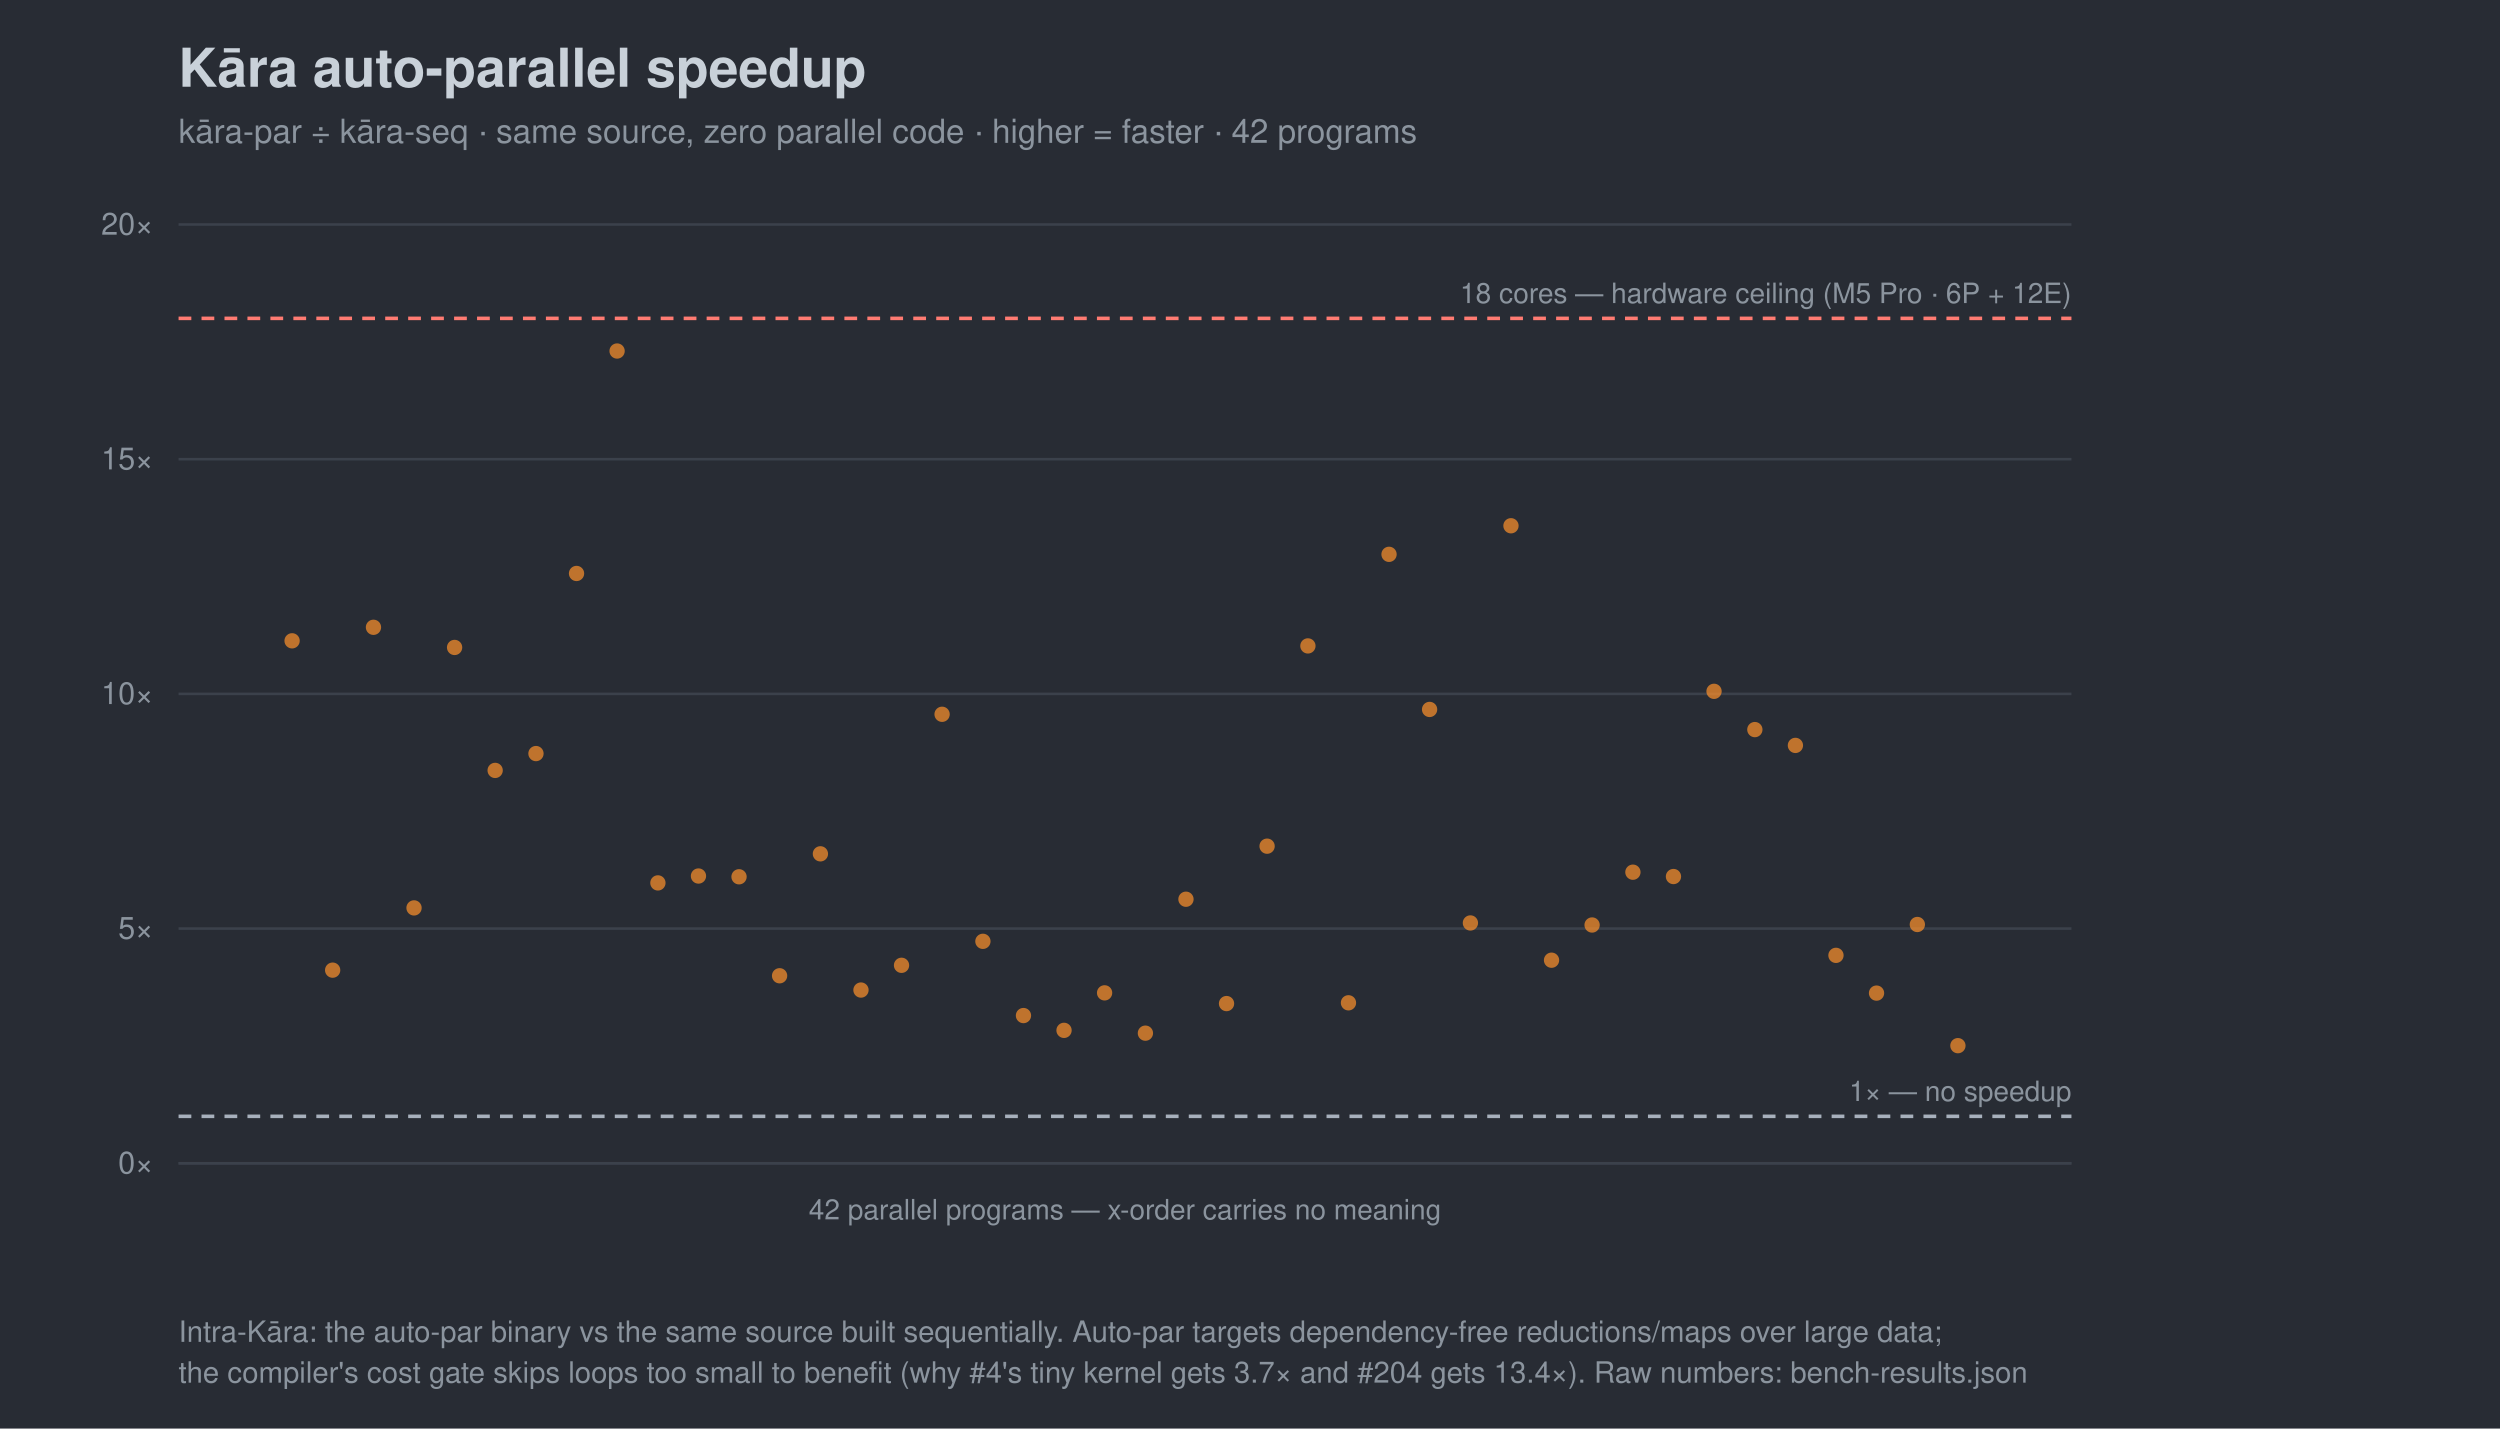
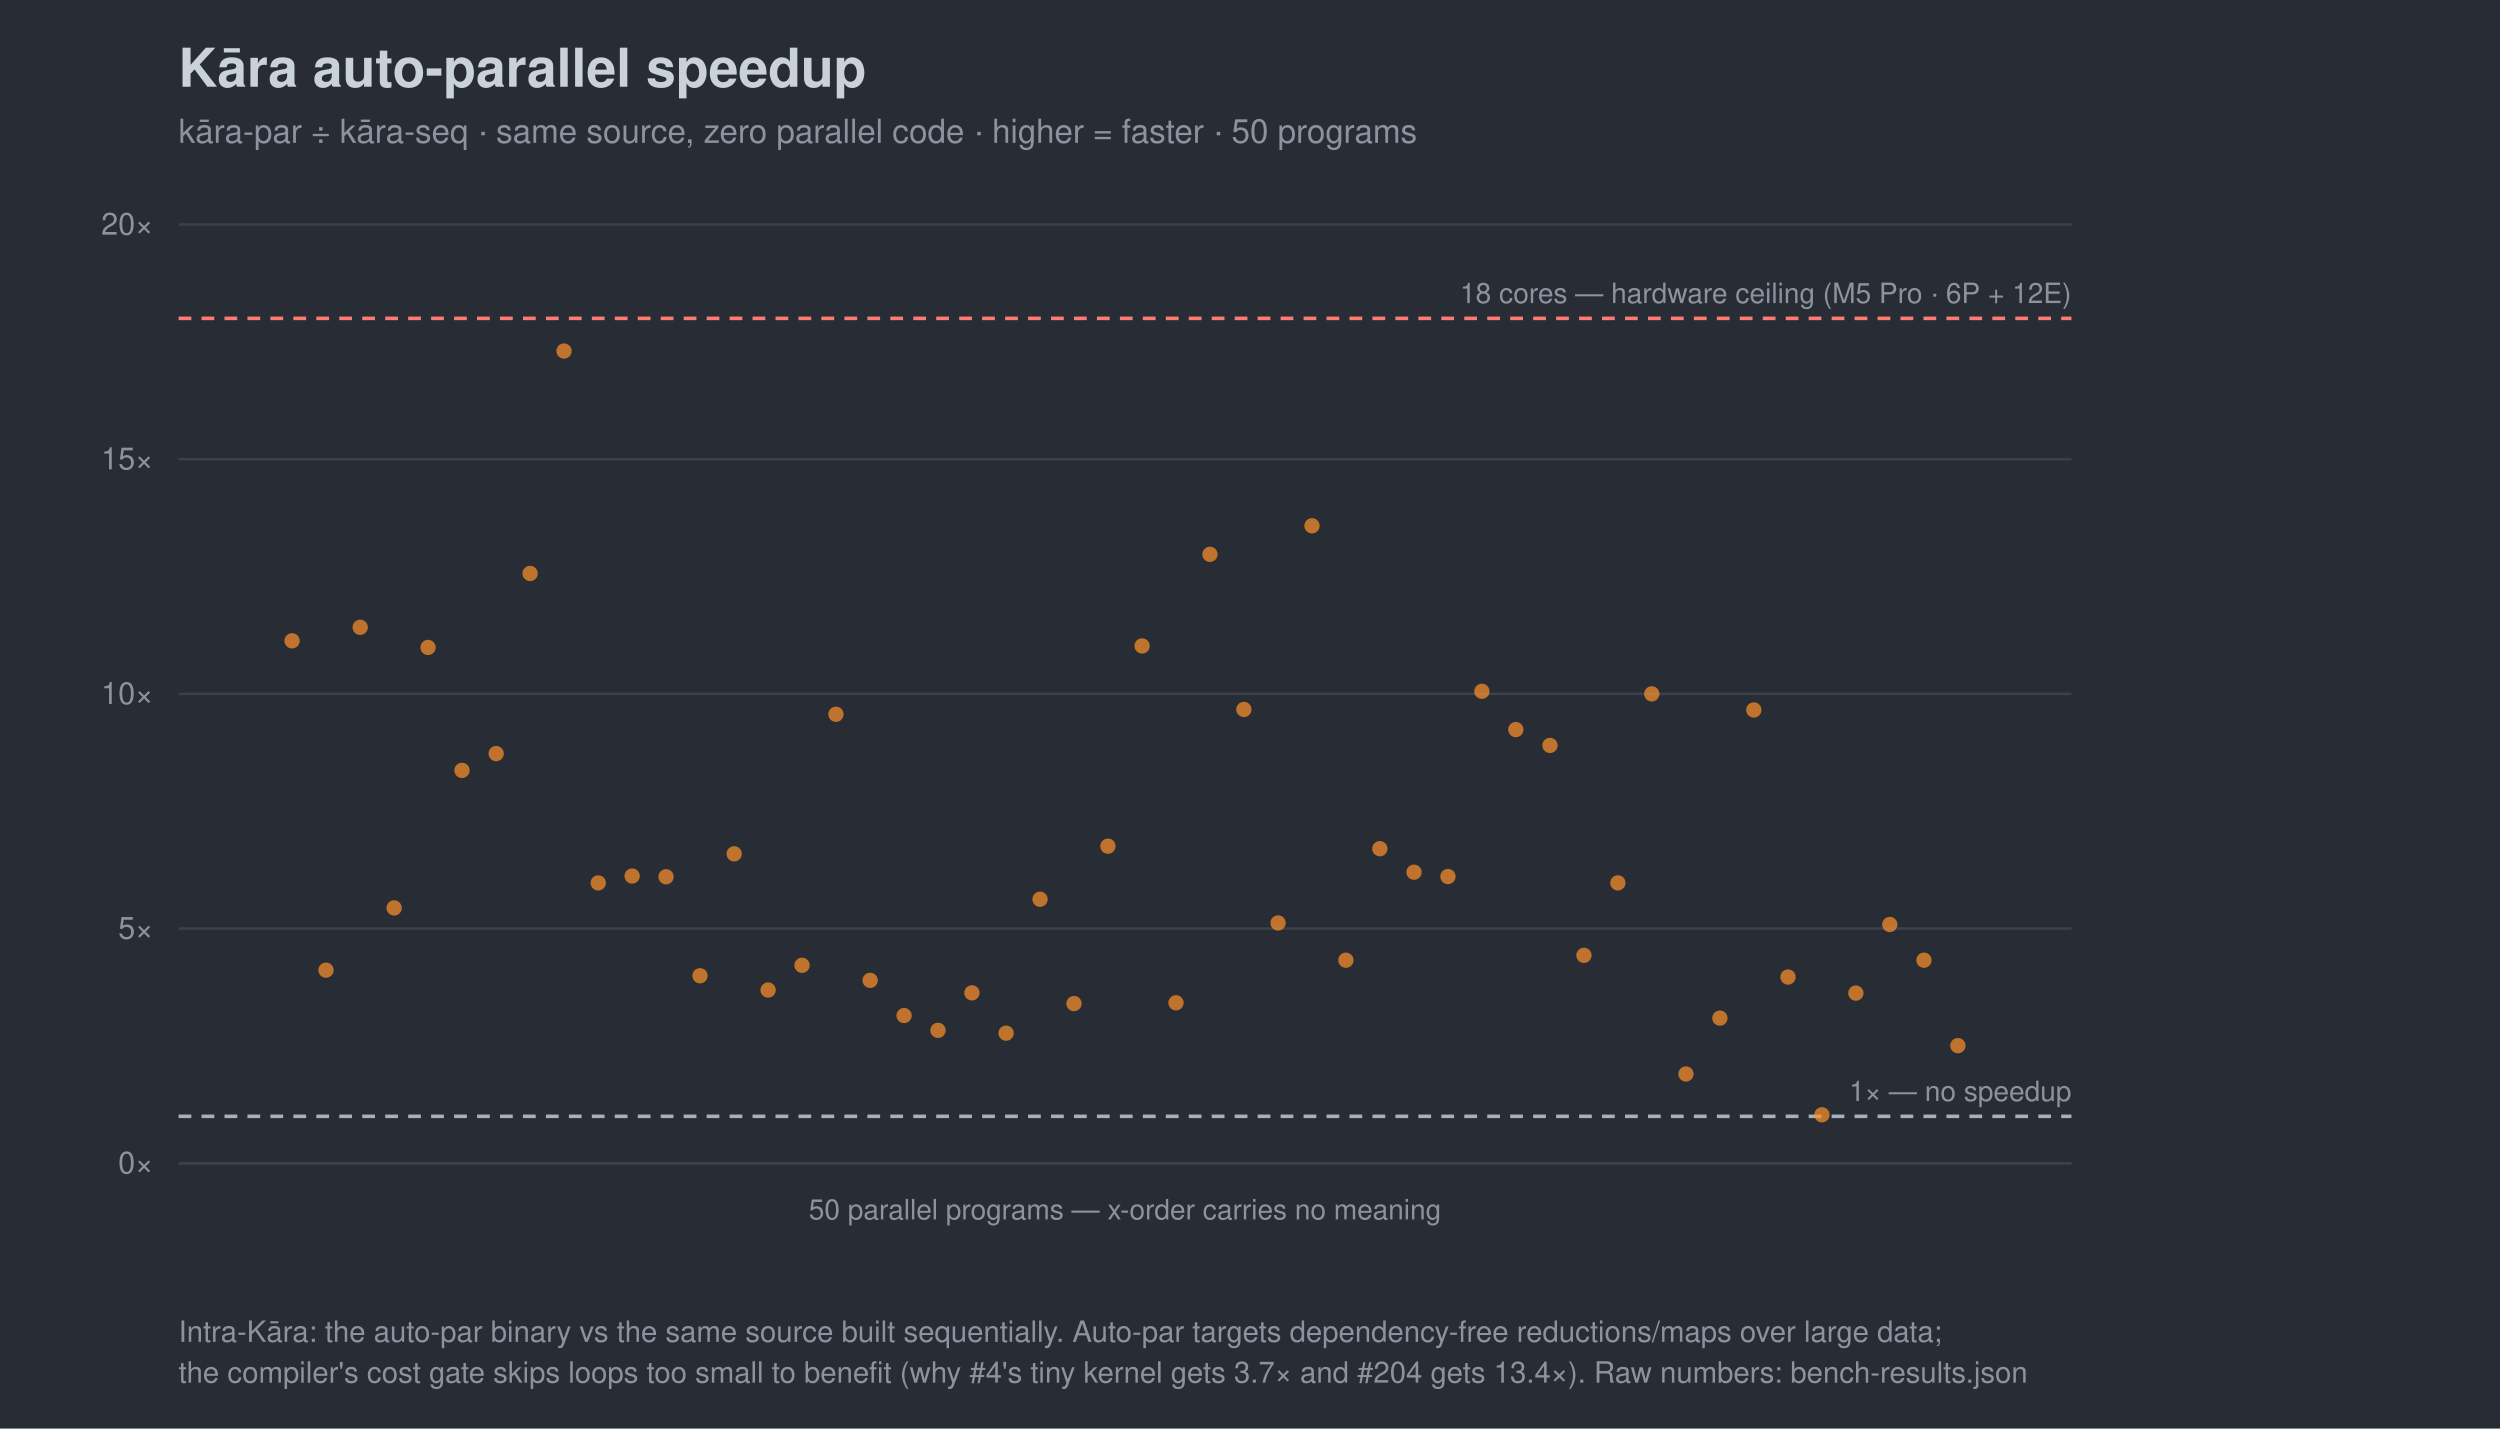
<svg xmlns="http://www.w3.org/2000/svg" width="980" height="560" viewBox="0 0 980 560" font-family="-apple-system,Segoe UI,Helvetica,Arial,sans-serif">
  <rect width="980" height="560" fill="#282c34" />
  <text x="70" y="34" font-size="21" font-weight="700" fill="#c9d1d9">Kāra auto-parallel speedup</text>
-   <text x="70" y="56" font-size="13" fill="#8b949e">kāra-par ÷ kāra-seq · same source, zero parallel code · higher = faster · 42 programs</text>
+   <text x="70" y="56" font-size="13" fill="#8b949e">kāra-par ÷ kāra-seq · same source, zero parallel code · higher = faster · 50 programs</text>
  <line x1="70" y1="456.0" x2="812" y2="456.0" stroke="#3b414b" />
  <text x="60" y="460.0" font-size="12" text-anchor="end" fill="#8b949e">0×</text>
  <line x1="70" y1="364.0" x2="812" y2="364.0" stroke="#3b414b" />
  <text x="60" y="368.0" font-size="12" text-anchor="end" fill="#8b949e">5×</text>
  <line x1="70" y1="272.0" x2="812" y2="272.0" stroke="#3b414b" />
  <text x="60" y="276.0" font-size="12" text-anchor="end" fill="#8b949e">10×</text>
  <line x1="70" y1="180.0" x2="812" y2="180.0" stroke="#3b414b" />
  <text x="60" y="184.0" font-size="12" text-anchor="end" fill="#8b949e">15×</text>
  <line x1="70" y1="88.0" x2="812" y2="88.0" stroke="#3b414b" />
  <text x="60" y="92.0" font-size="12" text-anchor="end" fill="#8b949e">20×</text>
  <line x1="70" y1="437.6" x2="812" y2="437.6" stroke="#a7b0bc" stroke-width="1.4" stroke-dasharray="5 4" />
  <text x="812" y="431.6" font-size="11" text-anchor="end" fill="#8b949e">1× — no speedup</text>
  <line x1="70" y1="124.8" x2="812" y2="124.8" stroke="#ff7b72" stroke-width="1.4" stroke-dasharray="5 4" />
  <text x="812" y="118.8" font-size="11" text-anchor="end" fill="#8b949e">18 cores — hardware ceiling (M5 Pro · 6P + 12E)</text>
  <line x1="70" y1="456" x2="812" y2="456" stroke="#3b414b" />
-   <text x="441.0" y="478" font-size="11" text-anchor="middle" fill="#8b949e">42 parallel programs — x-order carries no meaning</text>
+   <text x="441.0" y="478" font-size="11" text-anchor="middle" fill="#8b949e">50 parallel programs — x-order carries no meaning</text>
  <circle cx="114.5" cy="251.2" r="3.0" fill="#ff922b" opacity="0.7" />
-   <circle cx="130.4" cy="380.3" r="3.0" fill="#ff922b" opacity="0.7" />
-   <circle cx="146.4" cy="245.9" r="3.0" fill="#ff922b" opacity="0.7" />
-   <circle cx="162.3" cy="355.9" r="3.0" fill="#ff922b" opacity="0.7" />
-   <circle cx="178.2" cy="253.8" r="3.0" fill="#ff922b" opacity="0.7" />
-   <circle cx="194.1" cy="302.0" r="3.0" fill="#ff922b" opacity="0.7" />
-   <circle cx="210.1" cy="295.4" r="3.0" fill="#ff922b" opacity="0.7" />
-   <circle cx="226.0" cy="224.8" r="3.0" fill="#ff922b" opacity="0.7" />
-   <circle cx="241.9" cy="137.6" r="3.0" fill="#ff922b" opacity="0.7" />
-   <circle cx="257.9" cy="346.1" r="3.0" fill="#ff922b" opacity="0.7" />
-   <circle cx="273.8" cy="343.4" r="3.0" fill="#ff922b" opacity="0.7" />
-   <circle cx="289.7" cy="343.7" r="3.0" fill="#ff922b" opacity="0.7" />
-   <circle cx="305.6" cy="382.5" r="3.0" fill="#ff922b" opacity="0.7" />
-   <circle cx="321.6" cy="334.7" r="3.0" fill="#ff922b" opacity="0.7" />
-   <circle cx="337.5" cy="388.1" r="3.0" fill="#ff922b" opacity="0.7" />
-   <circle cx="353.4" cy="378.4" r="3.0" fill="#ff922b" opacity="0.7" />
-   <circle cx="369.3" cy="280.0" r="3.0" fill="#ff922b" opacity="0.7" />
-   <circle cx="385.3" cy="369.0" r="3.0" fill="#ff922b" opacity="0.7" />
-   <circle cx="401.2" cy="398.1" r="3.0" fill="#ff922b" opacity="0.7" />
-   <circle cx="417.1" cy="403.9" r="3.0" fill="#ff922b" opacity="0.7" />
-   <circle cx="433.0" cy="389.2" r="3.0" fill="#ff922b" opacity="0.7" />
-   <circle cx="449.0" cy="405.0" r="3.0" fill="#ff922b" opacity="0.7" />
-   <circle cx="464.9" cy="352.5" r="3.0" fill="#ff922b" opacity="0.7" />
-   <circle cx="480.8" cy="393.4" r="3.0" fill="#ff922b" opacity="0.7" />
-   <circle cx="496.7" cy="331.7" r="3.0" fill="#ff922b" opacity="0.7" />
-   <circle cx="512.7" cy="253.2" r="3.0" fill="#ff922b" opacity="0.7" />
-   <circle cx="528.6" cy="393.1" r="3.0" fill="#ff922b" opacity="0.7" />
-   <circle cx="544.5" cy="217.3" r="3.0" fill="#ff922b" opacity="0.7" />
-   <circle cx="560.4" cy="278.1" r="3.0" fill="#ff922b" opacity="0.7" />
-   <circle cx="576.4" cy="361.8" r="3.0" fill="#ff922b" opacity="0.7" />
-   <circle cx="592.3" cy="206.1" r="3.0" fill="#ff922b" opacity="0.7" />
-   <circle cx="608.2" cy="376.4" r="3.0" fill="#ff922b" opacity="0.7" />
-   <circle cx="624.1" cy="362.6" r="3.0" fill="#ff922b" opacity="0.7" />
-   <circle cx="640.1" cy="341.9" r="3.0" fill="#ff922b" opacity="0.7" />
-   <circle cx="656.0" cy="343.6" r="3.0" fill="#ff922b" opacity="0.7" />
-   <circle cx="671.9" cy="271.0" r="3.0" fill="#ff922b" opacity="0.7" />
-   <circle cx="687.9" cy="286.0" r="3.0" fill="#ff922b" opacity="0.7" />
-   <circle cx="703.8" cy="292.2" r="3.0" fill="#ff922b" opacity="0.7" />
-   <circle cx="719.7" cy="374.5" r="3.0" fill="#ff922b" opacity="0.7" />
-   <circle cx="735.6" cy="389.3" r="3.0" fill="#ff922b" opacity="0.7" />
-   <circle cx="751.6" cy="362.4" r="3.0" fill="#ff922b" opacity="0.7" />
+   <circle cx="127.8" cy="380.3" r="3.0" fill="#ff922b" opacity="0.7" />
+   <circle cx="141.2" cy="245.9" r="3.0" fill="#ff922b" opacity="0.7" />
+   <circle cx="154.5" cy="355.9" r="3.0" fill="#ff922b" opacity="0.7" />
+   <circle cx="167.8" cy="253.8" r="3.0" fill="#ff922b" opacity="0.7" />
+   <circle cx="181.1" cy="302.0" r="3.0" fill="#ff922b" opacity="0.7" />
+   <circle cx="194.5" cy="295.4" r="3.0" fill="#ff922b" opacity="0.7" />
+   <circle cx="207.8" cy="224.8" r="3.0" fill="#ff922b" opacity="0.7" />
+   <circle cx="221.1" cy="137.6" r="3.0" fill="#ff922b" opacity="0.7" />
+   <circle cx="234.5" cy="346.1" r="3.0" fill="#ff922b" opacity="0.7" />
+   <circle cx="247.8" cy="343.4" r="3.0" fill="#ff922b" opacity="0.7" />
+   <circle cx="261.1" cy="343.7" r="3.0" fill="#ff922b" opacity="0.7" />
+   <circle cx="274.4" cy="382.5" r="3.0" fill="#ff922b" opacity="0.7" />
+   <circle cx="287.8" cy="334.7" r="3.0" fill="#ff922b" opacity="0.7" />
+   <circle cx="301.1" cy="388.1" r="3.0" fill="#ff922b" opacity="0.7" />
+   <circle cx="314.4" cy="378.4" r="3.0" fill="#ff922b" opacity="0.7" />
+   <circle cx="327.7" cy="280.0" r="3.0" fill="#ff922b" opacity="0.7" />
+   <circle cx="341.1" cy="384.3" r="3.0" fill="#ff922b" opacity="0.7" />
+   <circle cx="354.4" cy="398.1" r="3.0" fill="#ff922b" opacity="0.7" />
+   <circle cx="367.7" cy="403.9" r="3.0" fill="#ff922b" opacity="0.7" />
+   <circle cx="381.0" cy="389.2" r="3.0" fill="#ff922b" opacity="0.7" />
+   <circle cx="394.4" cy="405.0" r="3.0" fill="#ff922b" opacity="0.7" />
+   <circle cx="407.7" cy="352.5" r="3.0" fill="#ff922b" opacity="0.7" />
+   <circle cx="421.0" cy="393.4" r="3.0" fill="#ff922b" opacity="0.7" />
+   <circle cx="434.3" cy="331.7" r="3.0" fill="#ff922b" opacity="0.7" />
+   <circle cx="447.7" cy="253.2" r="3.0" fill="#ff922b" opacity="0.7" />
+   <circle cx="461.0" cy="393.1" r="3.0" fill="#ff922b" opacity="0.7" />
+   <circle cx="474.3" cy="217.3" r="3.0" fill="#ff922b" opacity="0.7" />
+   <circle cx="487.6" cy="278.1" r="3.0" fill="#ff922b" opacity="0.7" />
+   <circle cx="501.0" cy="361.8" r="3.0" fill="#ff922b" opacity="0.7" />
+   <circle cx="514.3" cy="206.1" r="3.0" fill="#ff922b" opacity="0.7" />
+   <circle cx="527.6" cy="376.4" r="3.0" fill="#ff922b" opacity="0.7" />
+   <circle cx="540.9" cy="332.7" r="3.0" fill="#ff922b" opacity="0.7" />
+   <circle cx="554.3" cy="341.9" r="3.0" fill="#ff922b" opacity="0.7" />
+   <circle cx="567.6" cy="343.6" r="3.0" fill="#ff922b" opacity="0.7" />
+   <circle cx="580.9" cy="271.0" r="3.0" fill="#ff922b" opacity="0.7" />
+   <circle cx="594.2" cy="286.0" r="3.0" fill="#ff922b" opacity="0.7" />
+   <circle cx="607.6" cy="292.2" r="3.0" fill="#ff922b" opacity="0.7" />
+   <circle cx="620.9" cy="374.5" r="3.0" fill="#ff922b" opacity="0.7" />
+   <circle cx="634.2" cy="346.1" r="3.0" fill="#ff922b" opacity="0.7" />
+   <circle cx="647.5" cy="272.0" r="3.0" fill="#ff922b" opacity="0.7" />
+   <circle cx="660.9" cy="421.0" r="3.0" fill="#ff922b" opacity="0.7" />
+   <circle cx="674.2" cy="399.1" r="3.0" fill="#ff922b" opacity="0.7" />
+   <circle cx="687.5" cy="278.3" r="3.0" fill="#ff922b" opacity="0.7" />
+   <circle cx="700.9" cy="383.0" r="3.0" fill="#ff922b" opacity="0.7" />
+   <circle cx="714.2" cy="437.0" r="3.0" fill="#ff922b" opacity="0.7" />
+   <circle cx="727.5" cy="389.3" r="3.0" fill="#ff922b" opacity="0.7" />
+   <circle cx="740.8" cy="362.4" r="3.0" fill="#ff922b" opacity="0.7" />
+   <circle cx="754.2" cy="376.4" r="3.0" fill="#ff922b" opacity="0.7" />
  <circle cx="767.5" cy="409.9" r="3.0" fill="#ff922b" opacity="0.7" />
  <text x="70" y="526" font-size="11.5" fill="#8b949e">Intra-Kāra: the auto-par binary vs the same source built sequentially. Auto-par targets dependency-free reductions/maps over large data;</text>
  <text x="70" y="542" font-size="11.5" fill="#8b949e">the compiler's cost gate skips loops too small to benefit (why #4's tiny kernel gets 3.7× and #204 gets 13.4×). Raw numbers: bench-results.json</text>
</svg>
